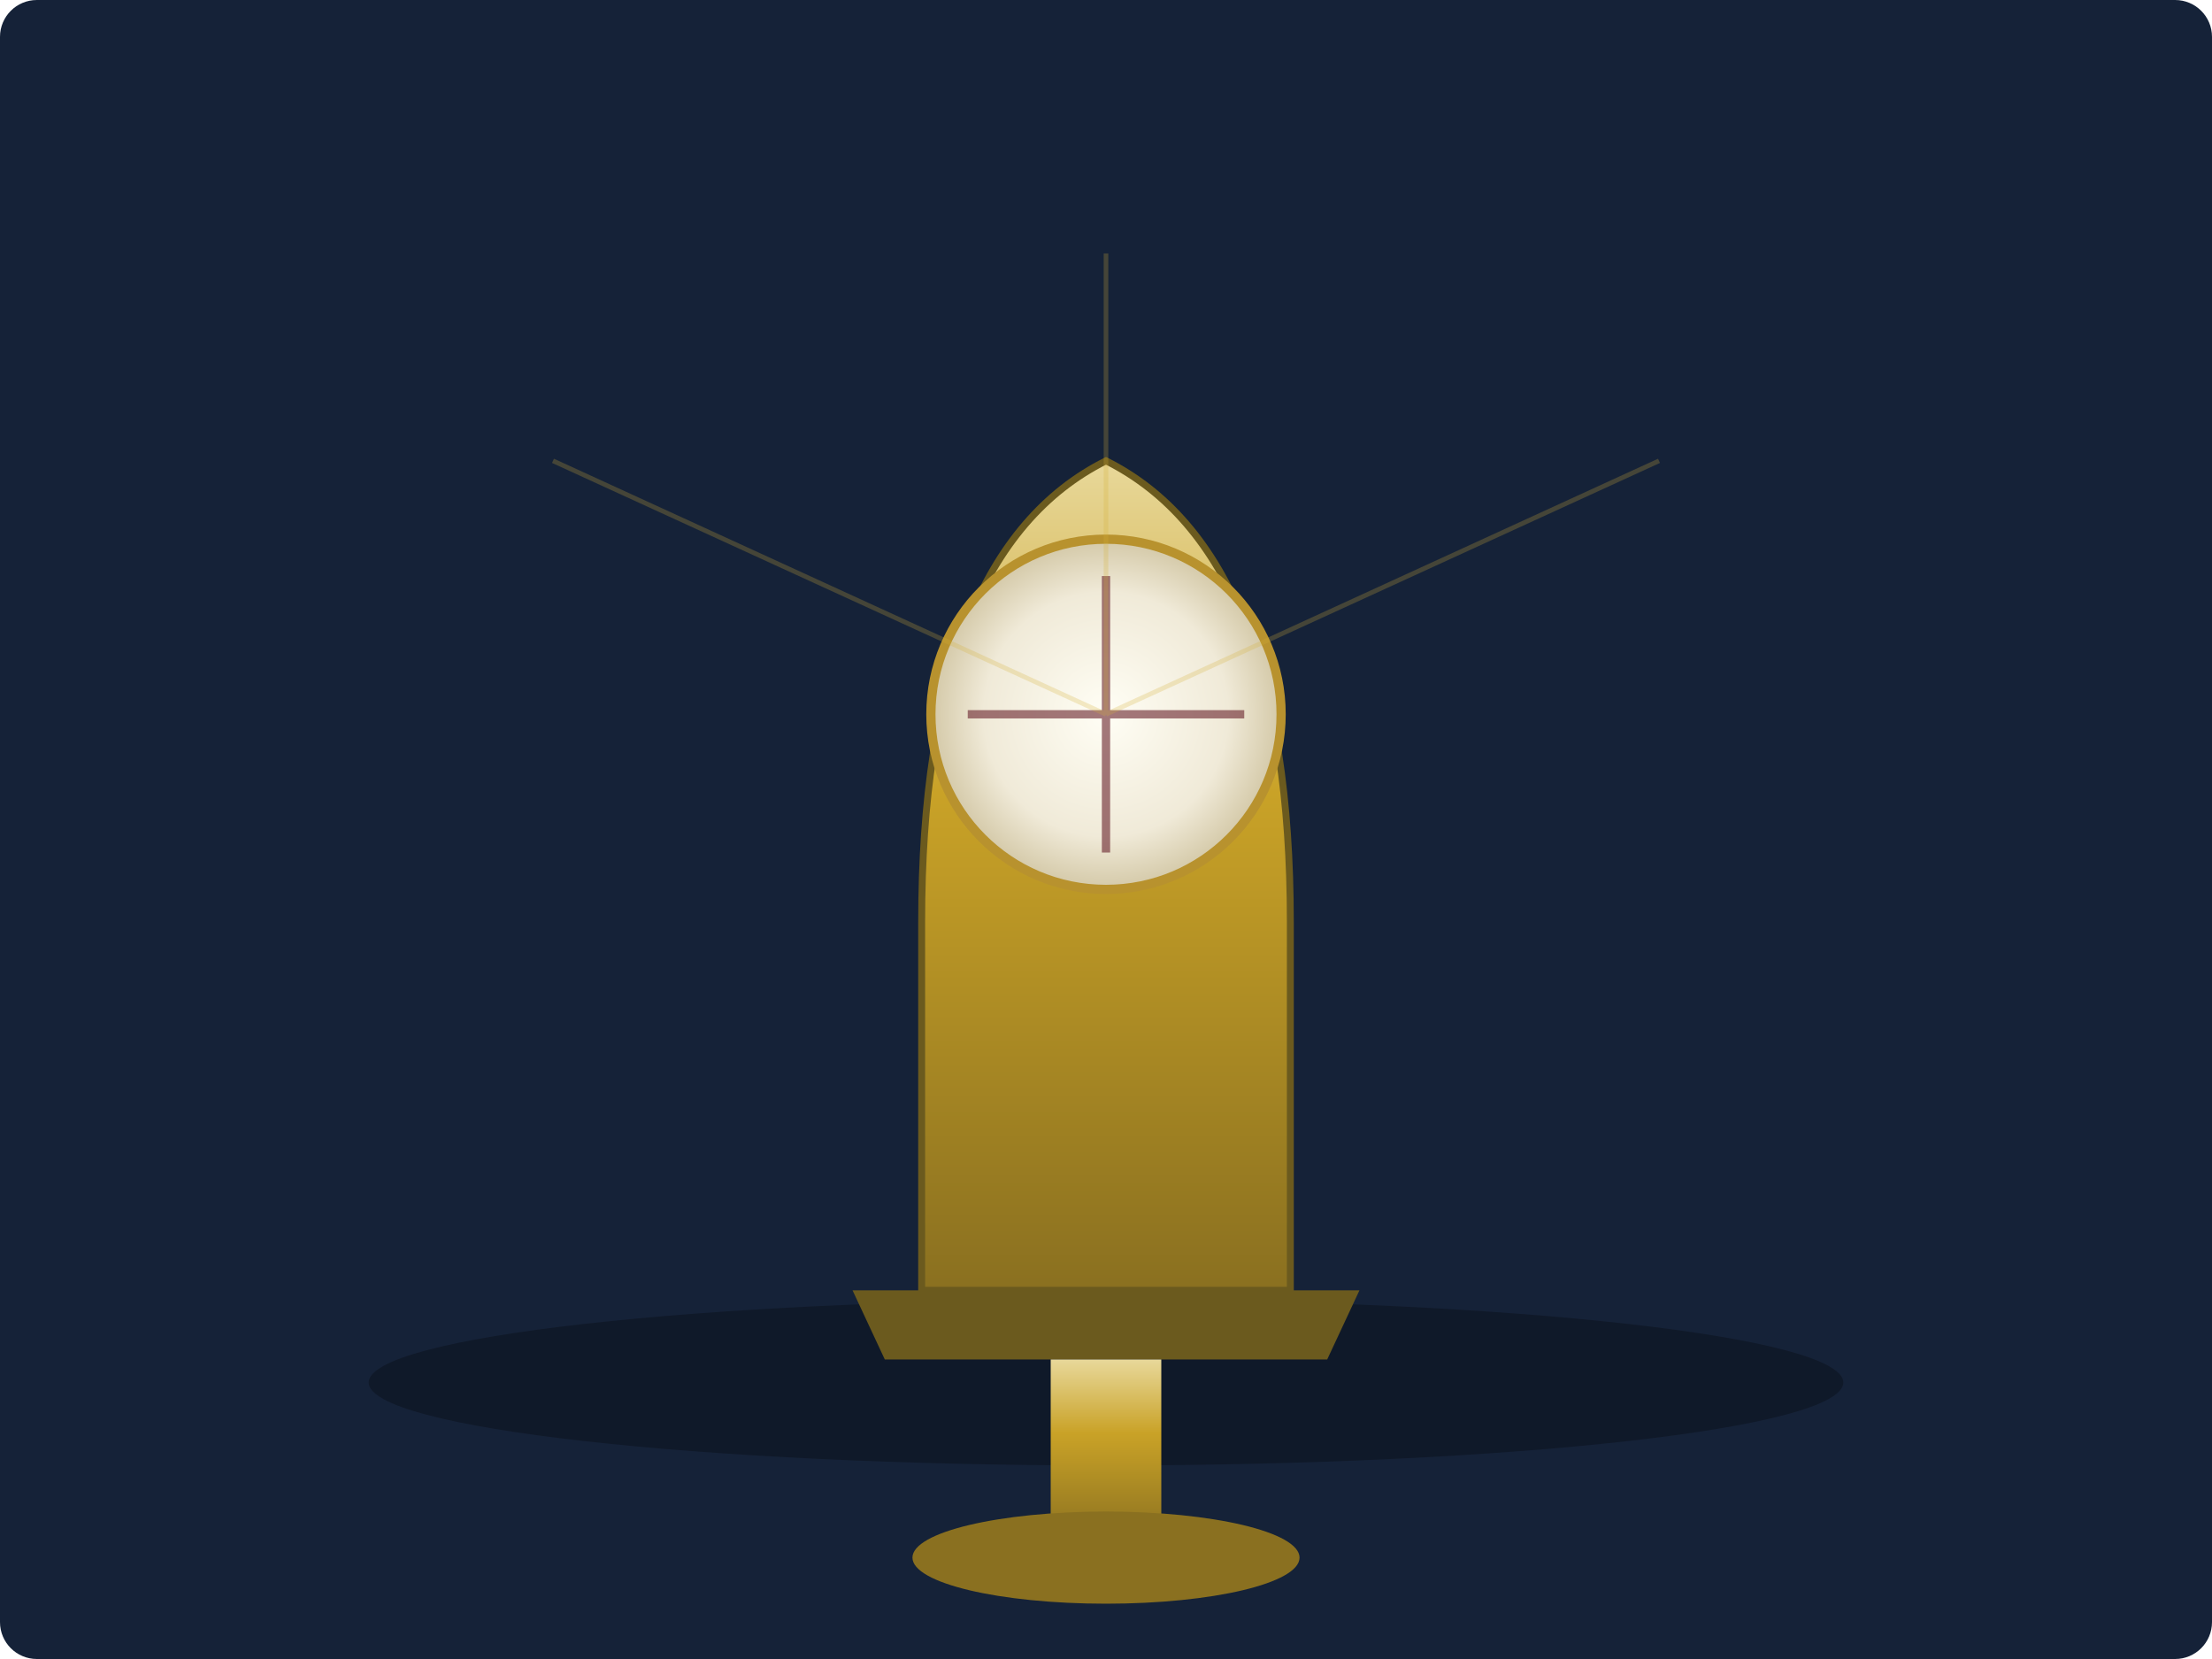
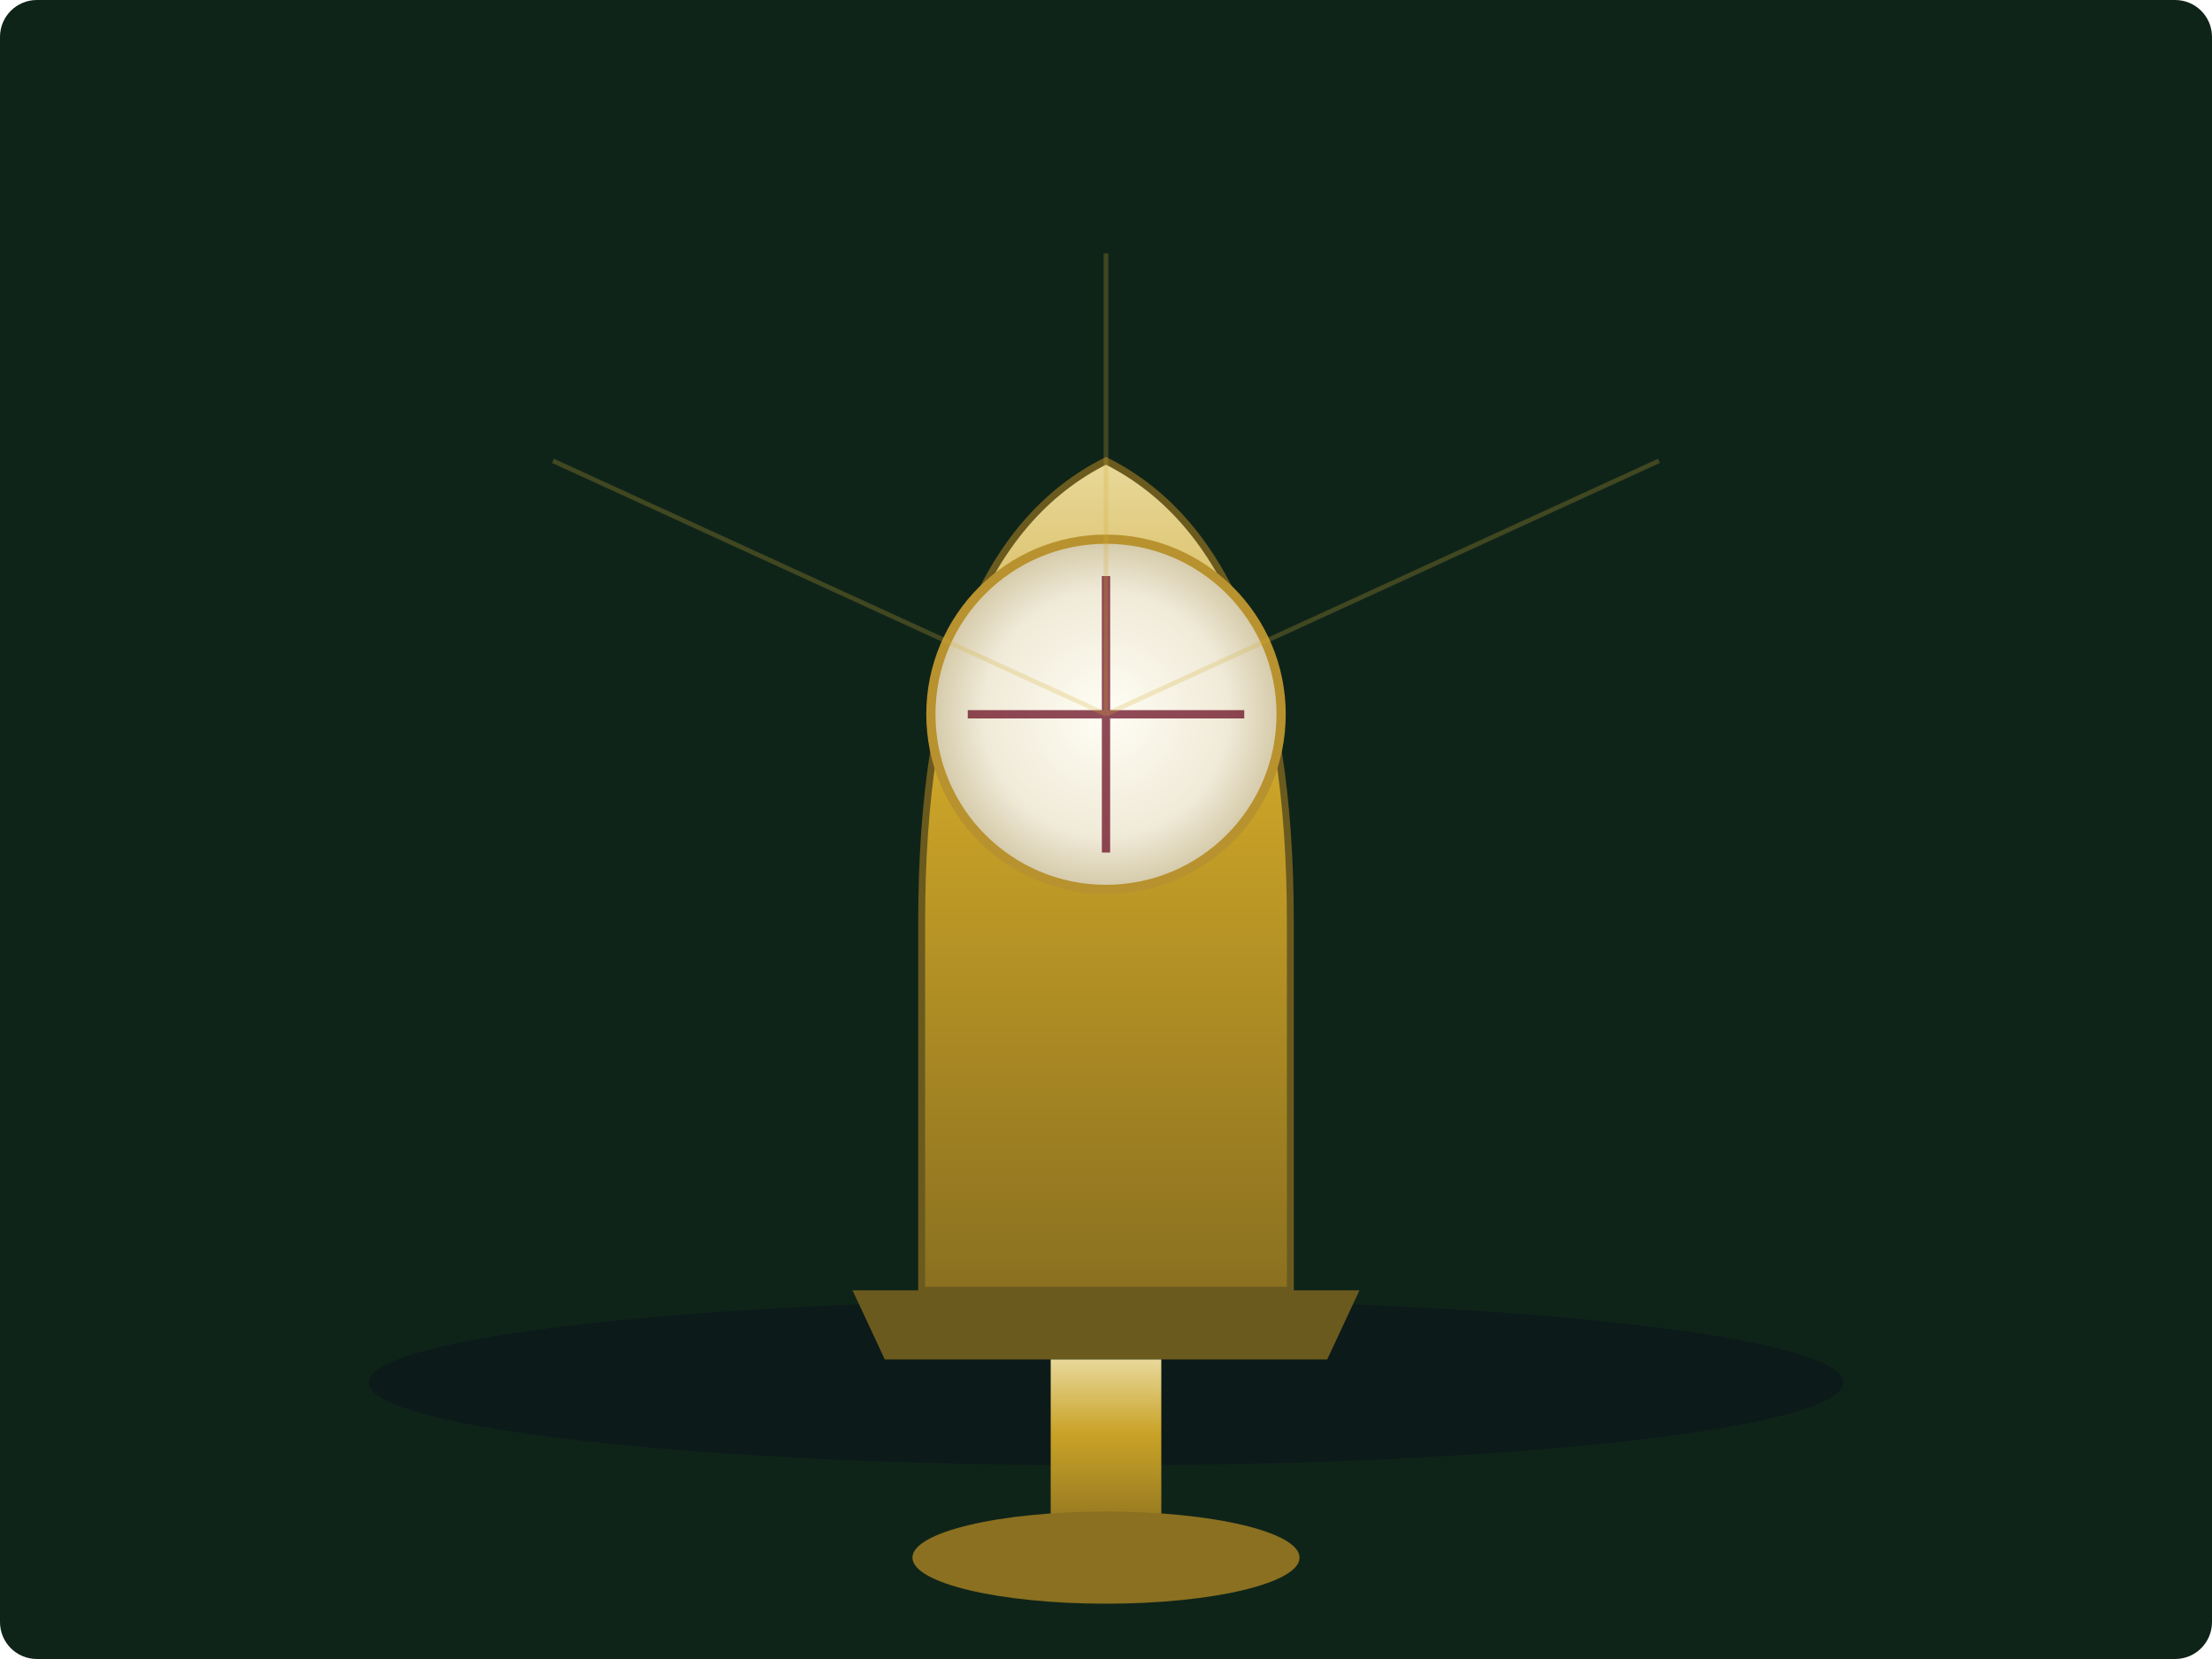
<svg xmlns="http://www.w3.org/2000/svg" viewBox="0 0 480 360" width="480" height="360" role="img" aria-labelledby="t4">
  <defs>
    <linearGradient id="chalice" x1="0%" y1="0%" x2="0%" y2="100%">
      <stop offset="0%" style="stop-color:#e8d89a" />
      <stop offset="40%" style="stop-color:#c9a227" />
      <stop offset="100%" style="stop-color:#8a7020" />
    </linearGradient>
    <radialGradient id="host" cx="50%" cy="50%" r="50%">
      <stop offset="0%" style="stop-color:#fffef5" />
      <stop offset="70%" style="stop-color:#f0ead8" />
      <stop offset="100%" style="stop-color:#d4c9a8" />
    </radialGradient>
  </defs>
-   <rect width="480" height="360" fill="#152238" rx="8" />
+   <rect width="480" height="360" fill="#0f2419" rx="8" />
  <ellipse cx="240" cy="300" rx="160" ry="18" fill="#0a101a" opacity="0.5" />
  <path d="M200 280 L200 200 Q200 120 240 100 Q280 120 280 200 L280 280 Z" fill="url(#chalice)" stroke="#6b5a1e" stroke-width="1.5" />
  <path d="M185 280 L295 280 L288 295 L192 295 Z" fill="#6b5a1e" />
  <rect x="228" y="295" width="24" height="40" fill="url(#chalice)" />
  <ellipse cx="240" cy="338" rx="42" ry="10" fill="#8a7020" />
  <circle cx="240" cy="155" r="38" fill="url(#host)" stroke="#b8922e" stroke-width="2" />
-   <g fill="none" stroke="#722f37" stroke-width="1.8" opacity="0.65">
+   <g fill="none" stroke="#6b0f23" stroke-width="1.8" opacity="0.75">
    <line x1="240" y1="125" x2="240" y2="185" />
    <line x1="210" y1="155" x2="270" y2="155" />
  </g>
  <g stroke="#d4af37" stroke-width="1" opacity="0.25">
    <line x1="240" y1="155" x2="240" y2="55" />
    <line x1="240" y1="155" x2="120" y2="100" />
    <line x1="240" y1="155" x2="360" y2="100" />
  </g>
</svg>
